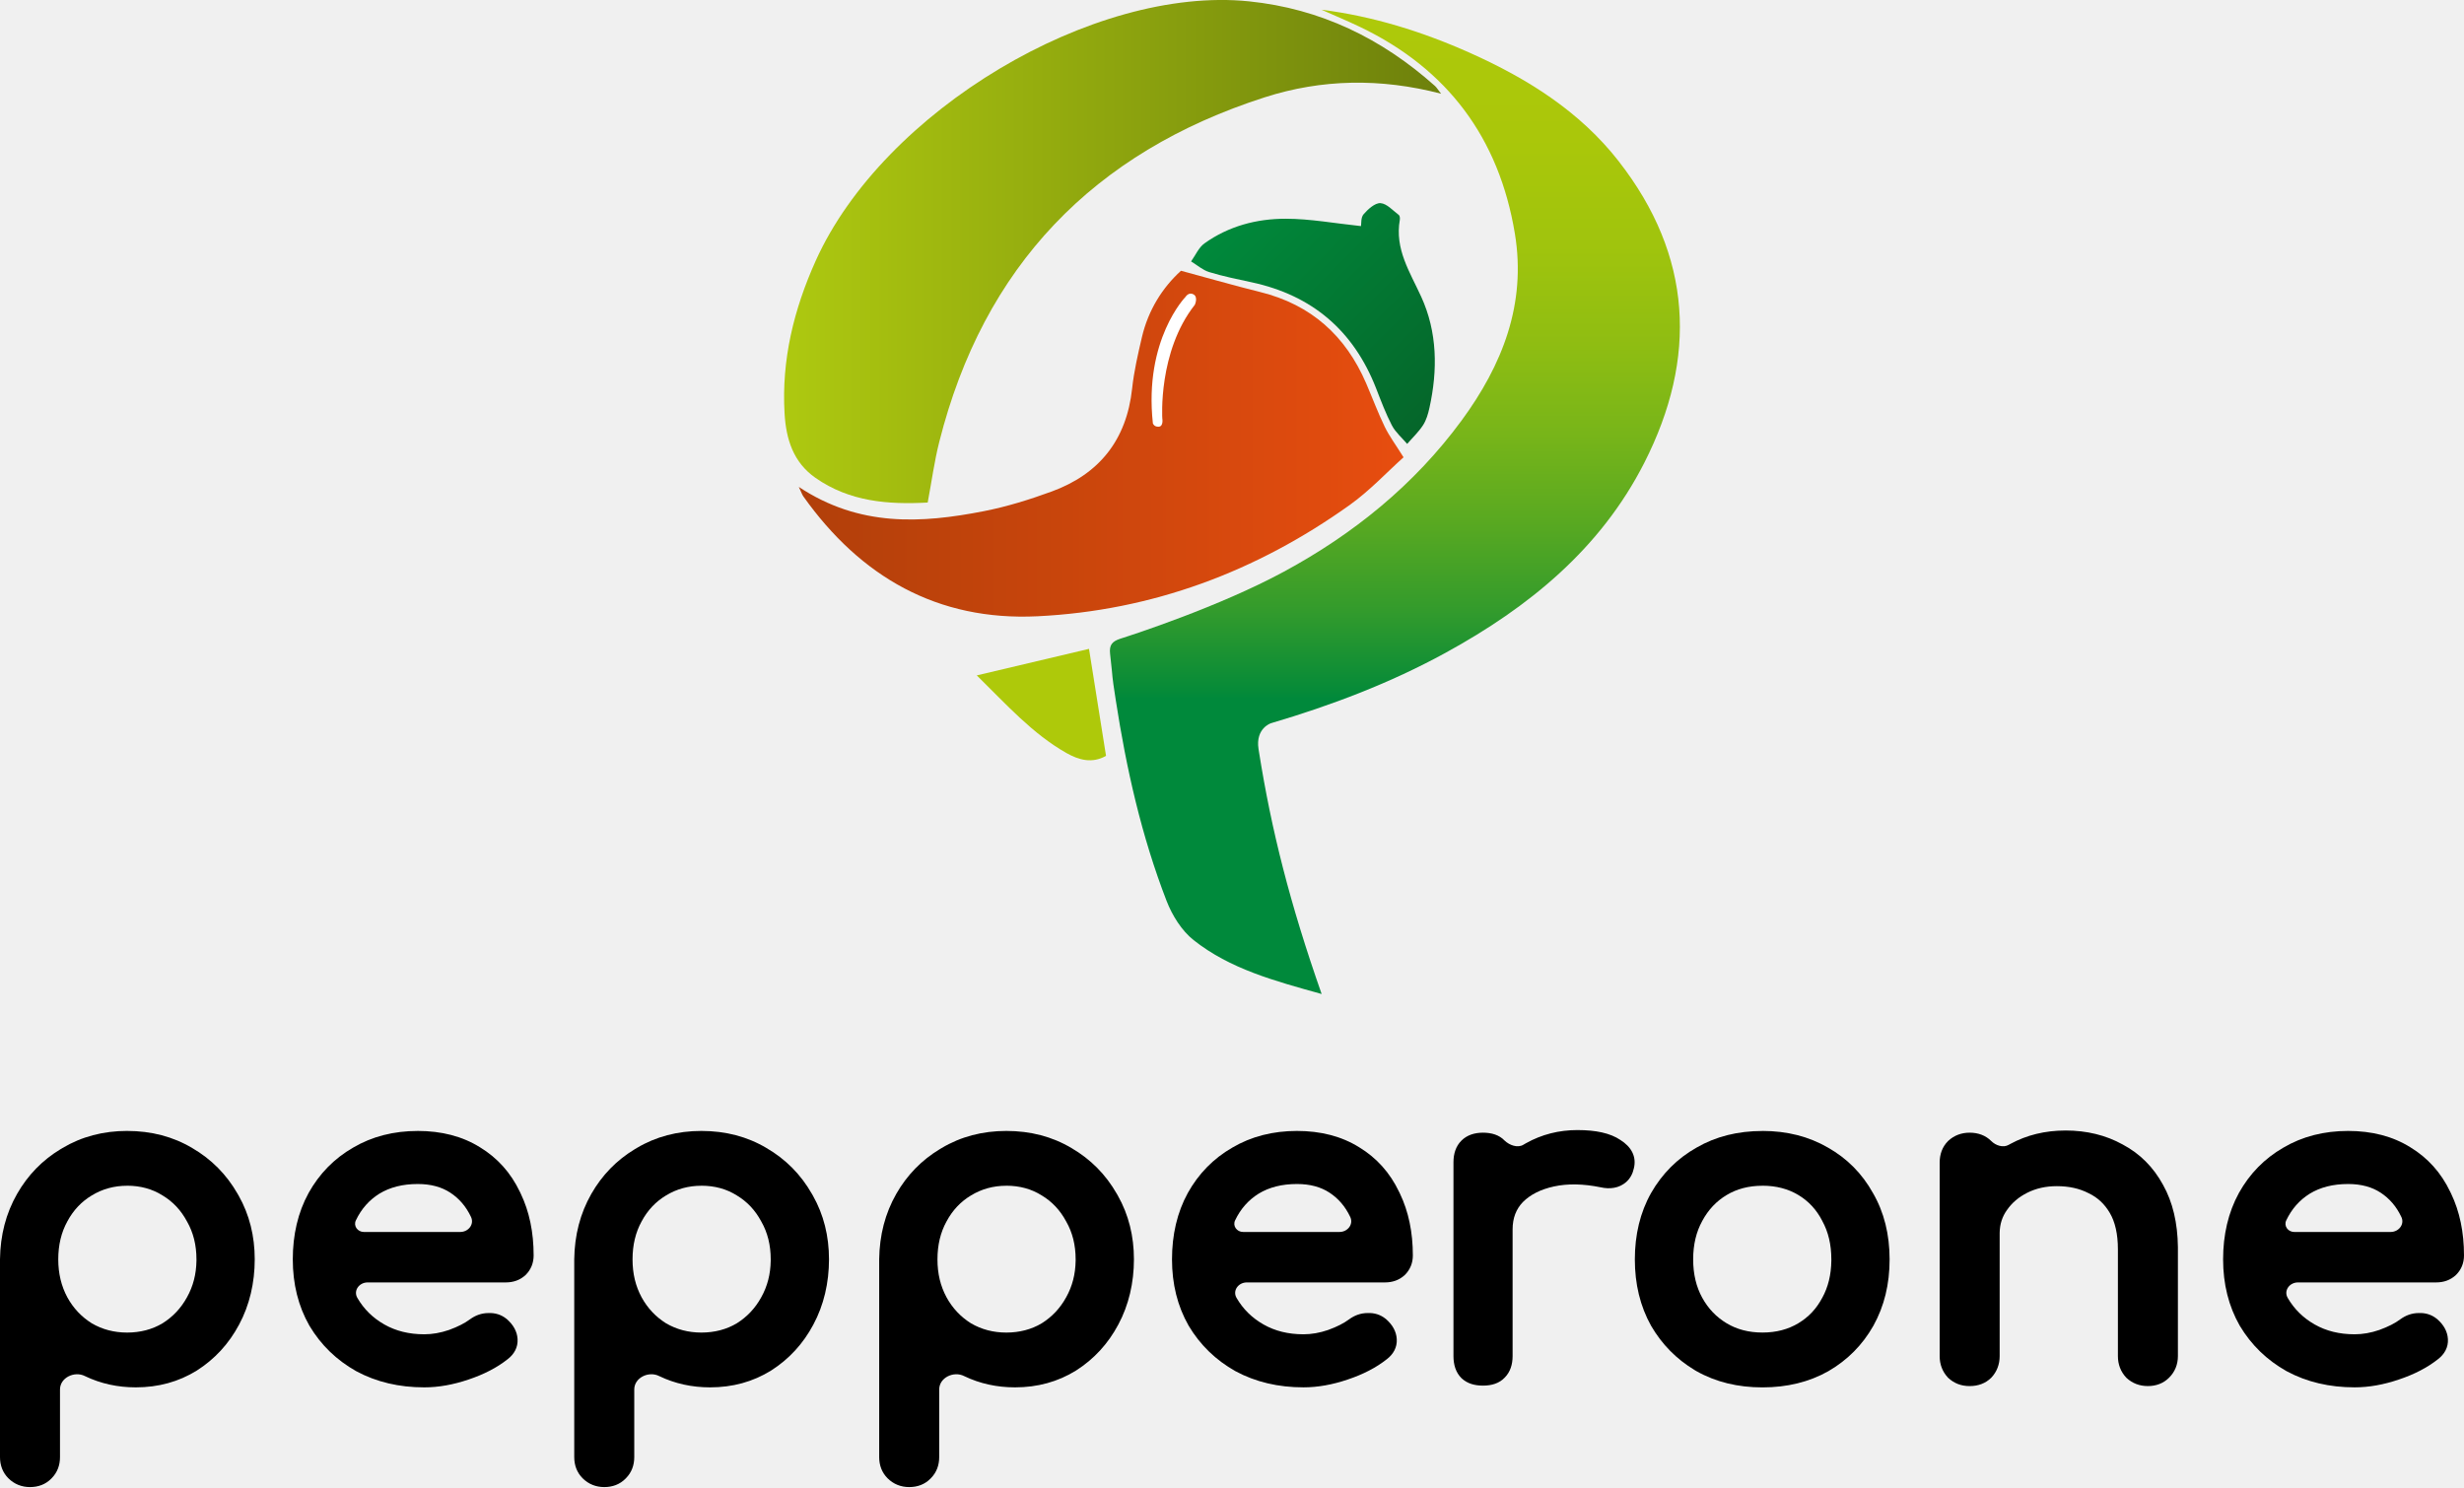
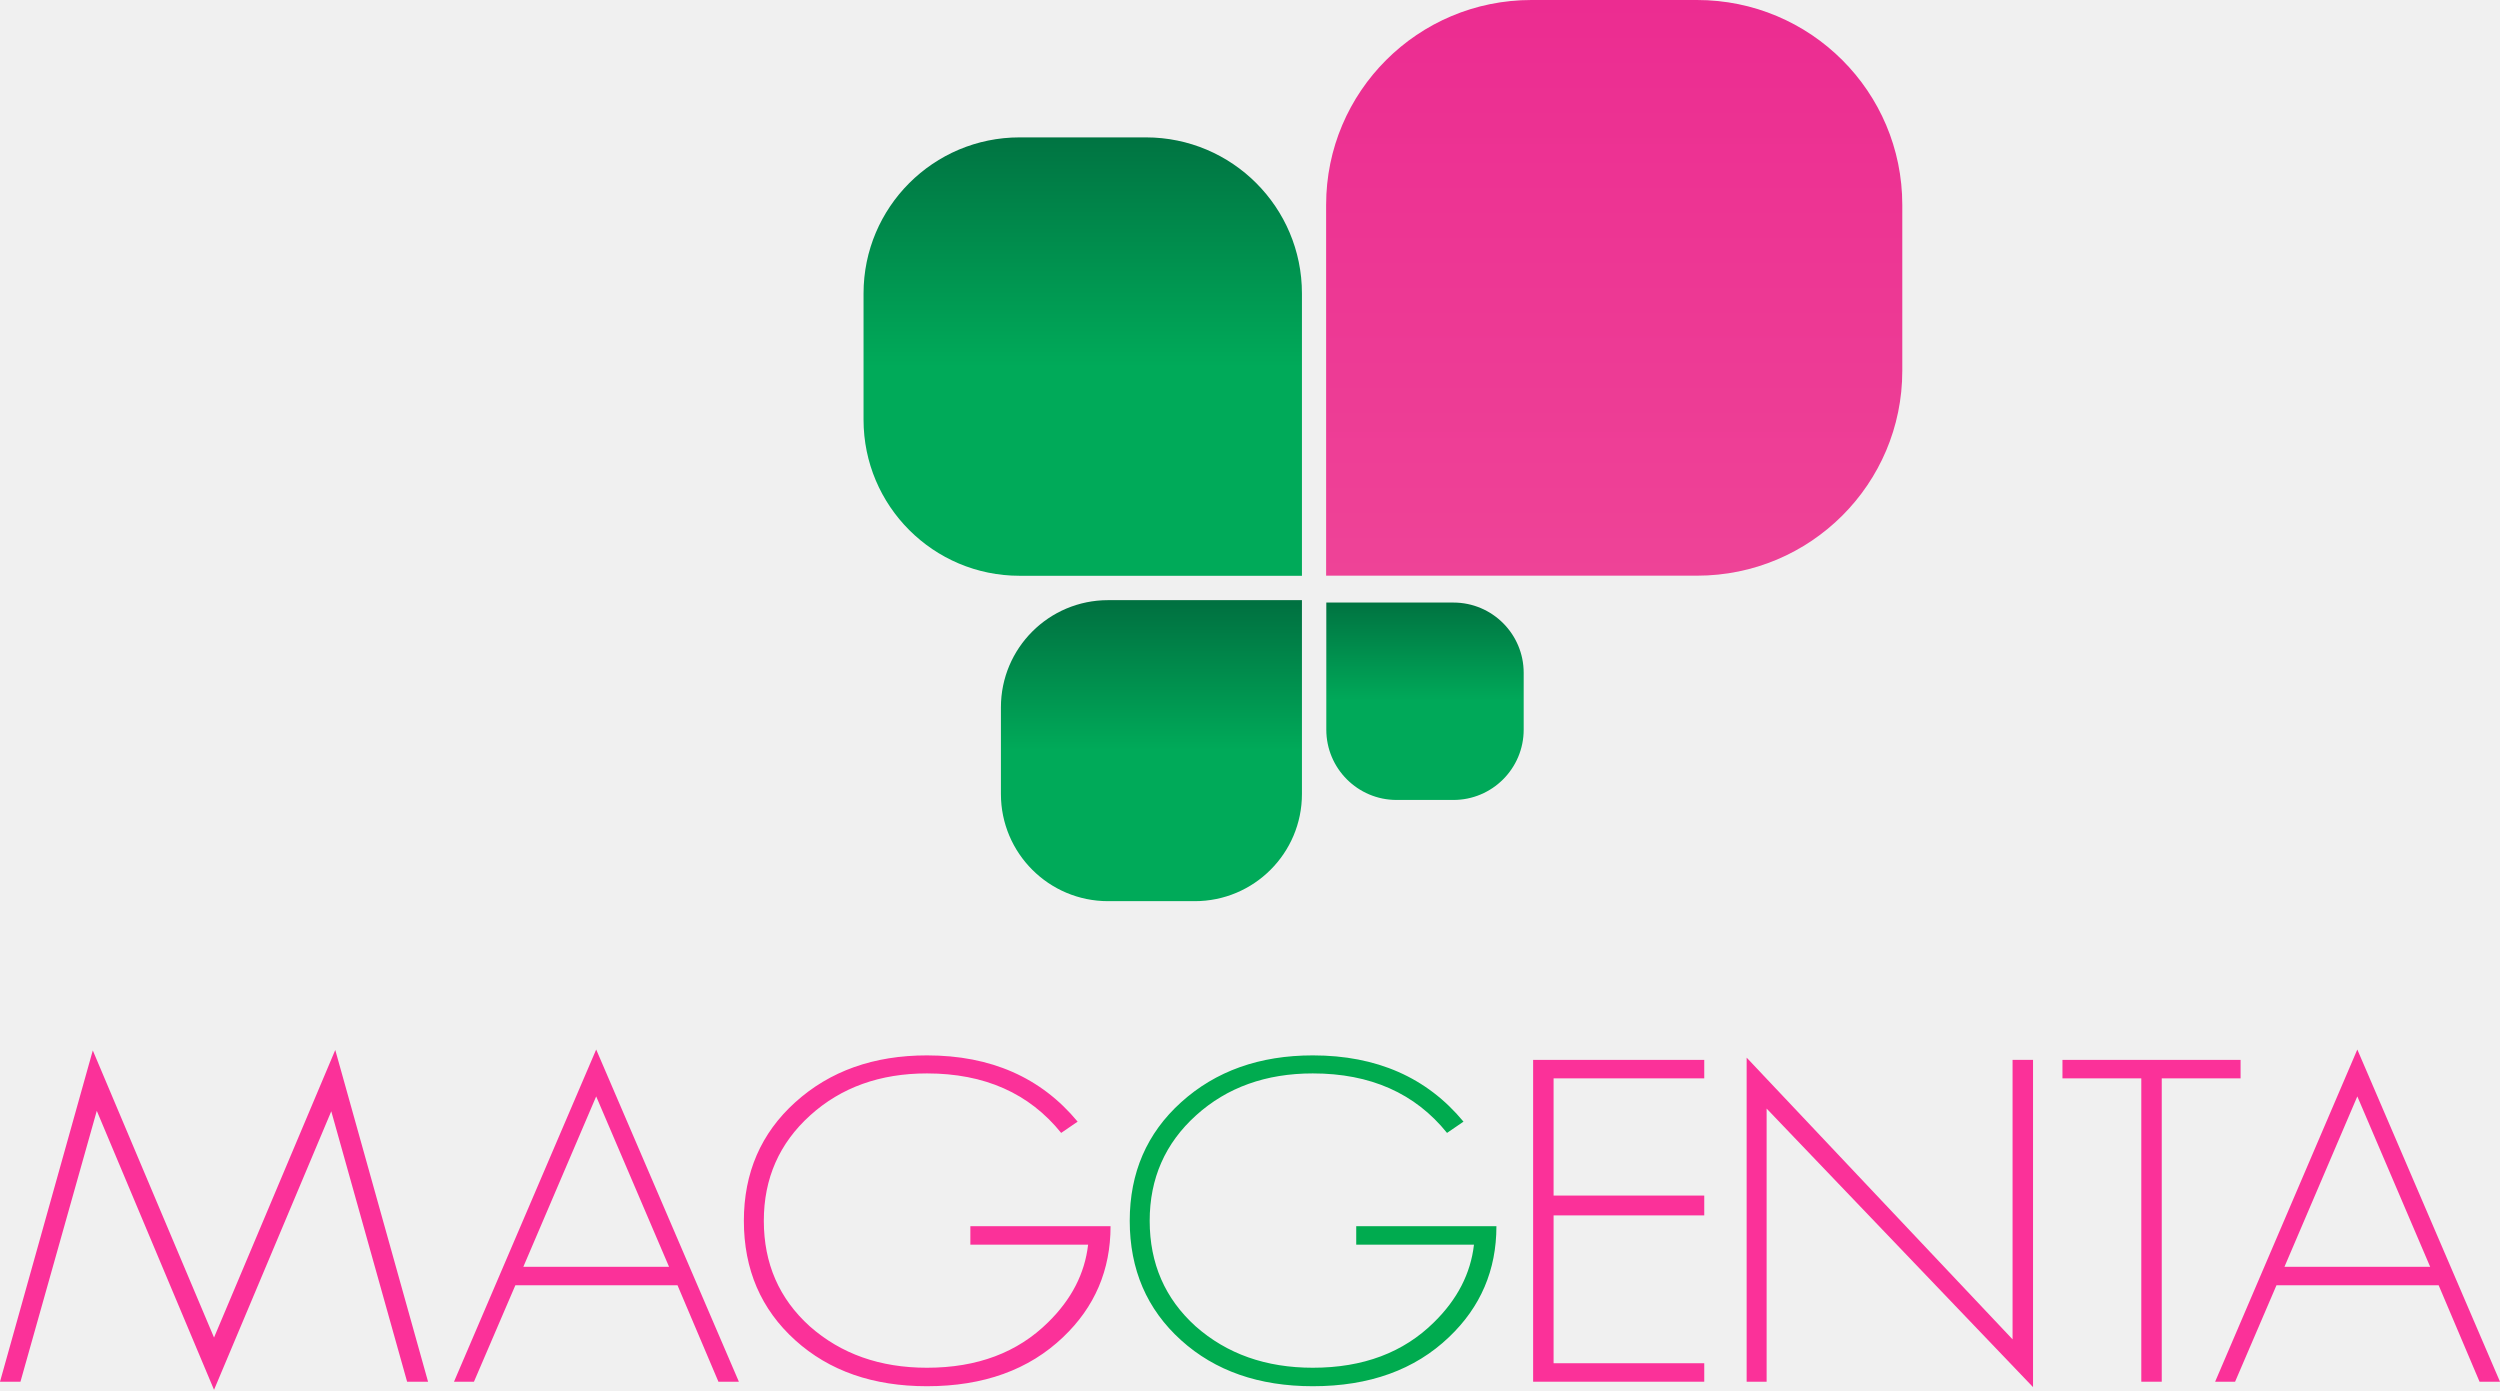
- <svg xmlns="http://www.w3.org/2000/svg" xmlns:xlink="http://www.w3.org/1999/xlink" id="Camada_1" data-name="Camada 1" viewBox="0 0 1675.14 1011.14">
+ <svg xmlns="http://www.w3.org/2000/svg" width="1462" height="813" viewBox="0 0 1462 813" fill="none">
+   <path d="M1462 808.026L1378.56 613.76L1295.41 808.026H1307.08L1331.29 751.618H1426.12L1450.04 808.026H1462ZM1421.15 740.81H1335.96L1378.56 641.177L1421.15 740.81Z" fill="#FB3199" />
+   <path d="M432.096 808.026L348.649 613.76L265.502 808.026H277.169L301.385 751.618H396.205L420.13 808.026H432.096ZM391.25 740.81H306.054L348.649 641.177L391.25 740.81Z" fill="#FB3199" />
+   <path d="M1310.29 630.63V619.823H1206.13V630.63H1252.23V808.026H1264.19V630.63H1310.29Z" fill="#FB3199" />
+   <path d="M1188.92 811.191V619.825H1176.95V783.251L1021.44 618.509V808.028H1033.12V648.294L1188.92 811.191Z" fill="#FB3199" />
+   <path d="M996.647 808.026V797.22H908.538V710.762H996.647V699.164H908.538V630.63H996.647V619.823H896.574V808.026H996.647Z" fill="#FB3199" />
+   <path d="M649.453 717.09H567.469V727.896H636.325C634.38 744.767 626.6 759.878 612.984 773.235C595.09 790.982 571.457 799.856 542.085 799.856C514.662 799.856 491.807 791.774 473.525 775.607C455.628 759.44 446.682 738.879 446.682 713.927C446.682 689.15 455.728 668.589 473.815 652.248C491.904 635.904 514.662 627.734 542.085 627.734C575.736 627.734 601.897 639.331 620.57 662.527L630.197 655.938C608.803 630.106 579.431 617.19 542.085 617.19C510.966 617.19 485.293 626.328 465.063 644.604C445.028 662.703 435.012 685.811 435.012 713.927C435.012 742.394 445.028 765.678 465.063 783.778C484.903 801.702 510.576 810.663 542.085 810.663C575.154 810.663 601.702 801.087 621.736 781.933C640.215 764.359 649.453 742.746 649.453 717.09Z" fill="#FB3199" />
+   <path d="M250.328 808.027L196.062 614.026L125.163 782.195L54.267 614.289L0 808.027H11.961L56.602 649.61L125.163 812.771L193.727 649.874L238.076 808.027H250.328Z" fill="#FB3199" />
+   <path d="M875.107 717.09H793.122V727.896H861.978C860.034 744.767 852.253 759.878 838.638 773.235C820.744 790.982 797.111 799.856 767.739 799.856C740.315 799.856 717.461 791.774 699.178 775.607C681.282 759.44 672.336 738.879 672.336 713.927C672.336 689.15 681.381 668.589 699.469 652.248C717.558 635.904 740.315 627.734 767.739 627.734C801.39 627.734 827.55 639.331 846.224 662.527L855.851 655.938C834.456 630.106 805.085 617.19 767.739 617.19C736.62 617.19 710.946 626.328 690.717 644.604C670.682 662.703 660.666 685.811 660.666 713.927C660.666 742.394 670.682 765.678 690.717 783.778C710.556 801.702 736.23 810.663 767.739 810.663C800.807 810.663 827.356 801.087 847.39 781.933C865.868 764.359 875.107 742.746 875.107 717.09Z" fill="#00AB4F" />
+   <path d="M1112.46 216.869V119.789C1112.46 53.649 1058.81 0 992.387 0H895.591C829.168 0 775.519 53.649 775.519 119.789V336.657H992.387C1058.81 336.657 1112.46 283.008 1112.46 216.869Z" fill="url(#paint0_linear_58_45)" />
+   <path fill-rule="evenodd" clip-rule="evenodd" d="M670.109 80.342H596.265C545.858 80.342 505 121.205 505 171.612V245.451C505 295.858 545.858 336.716 596.265 336.716H761.373V171.612C761.373 121.205 720.515 80.342 670.109 80.342Z" fill="url(#paint1_linear_58_45)" />
+   <path fill-rule="evenodd" clip-rule="evenodd" d="M585.337 413.64V464.347C585.337 498.949 613.392 527 648.004 527H698.706C733.317 527 761.372 498.949 761.372 464.347V350.969H648.004C613.392 350.969 585.337 379.029 585.337 413.64Z" fill="url(#paint2_linear_58_45)" />
+   <path fill-rule="evenodd" clip-rule="evenodd" d="M891.05 426.721V393.467C891.05 370.781 872.655 352.376 849.96 352.376H775.625V426.721C775.625 449.402 794.02 467.812 816.716 467.812H849.96C872.655 467.812 891.05 449.402 891.05 426.721Z" fill="url(#paint3_linear_58_45)" />
  <defs>
-     <style>
-       .cls-1, .cls-2, .cls-3, .cls-4, .cls-5, .cls-6, .cls-7, .cls-8, .cls-9 {
-         stroke-width: 0px;
-       }
- 
-       .cls-1, .cls-4 {
-         fill: #000;
-       }
- 
-       .cls-2 {
-         fill: url(#Gradiente_sem_nome_195);
-       }
- 
-       .cls-3 {
-         fill: url(#Gradiente_sem_nome_37);
-       }
- 
-       .cls-4 {
-         fill-rule: evenodd;
-       }
- 
-       .cls-5 {
-         fill: url(#Gradiente_sem_nome_92);
-       }
- 
-       .cls-6 {
-         fill: url(#Gradiente_sem_nome_200-2);
-       }
- 
-       .cls-7 {
-         fill: #fff;
-       }
- 
-       .cls-8 {
-         fill: url(#Gradiente_sem_nome_200);
-       }
- 
-       .cls-9 {
-         fill: #aec90a;
-       }
-     </style>
-     <linearGradient id="Gradiente_sem_nome_195" data-name="Gradiente sem nome 195" x1="533.06" y1="171.05" x2="979.7" y2="171.05" gradientUnits="userSpaceOnUse">
-       <stop offset="0" stop-color="#aec910" />
-       <stop offset=".99" stop-color="#6e810c" />
+     <linearGradient id="paint0_linear_58_45" x1="943.989" y1="0" x2="943.989" y2="336.657" gradientUnits="userSpaceOnUse">
+       <stop stop-color="#EC2C91" />
+       <stop offset="1" stop-color="#EE4397" />
    </linearGradient>
-     <linearGradient id="Gradiente_sem_nome_37" data-name="Gradiente sem nome 37" x1="543.08" y1="301.7" x2="954.22" y2="301.7" gradientUnits="userSpaceOnUse">
-       <stop offset="0" stop-color="#b13f0a" />
-       <stop offset="1" stop-color="#e74d0f" />
+     <linearGradient id="paint1_linear_58_45" x1="633.187" y1="336.716" x2="633.187" y2="80.342" gradientUnits="userSpaceOnUse">
+       <stop offset="0.476" stop-color="#00AA59" />
+       <stop offset="1" stop-color="#007442" />
    </linearGradient>
-     <linearGradient id="Gradiente_sem_nome_200" data-name="Gradiente sem nome 200" x1="948.33" y1="675.89" x2="948.33" y2="6.6" gradientUnits="userSpaceOnUse">
-       <stop offset=".3" stop-color="#00893b" />
-       <stop offset=".31" stop-color="#078b38" />
-       <stop offset=".39" stop-color="#339b2c" />
-       <stop offset=".48" stop-color="#59a921" />
-       <stop offset=".57" stop-color="#78b519" />
-       <stop offset=".66" stop-color="#8fbd12" />
-       <stop offset=".76" stop-color="#a0c40d" />
-       <stop offset=".87" stop-color="#aac70a" />
-       <stop offset="1" stop-color="#aec90a" />
+     <linearGradient id="paint2_linear_58_45" x1="673.355" y1="527" x2="673.355" y2="350.969" gradientUnits="userSpaceOnUse">
+       <stop offset="0.5" stop-color="#00AA59" />
+       <stop offset="1" stop-color="#007040" />
    </linearGradient>
-     <linearGradient id="Gradiente_sem_nome_200-2" data-name="Gradiente sem nome 200" x1="898.53" y1="675.91" x2="898.53" y2="675.89" xlink:href="#Gradiente_sem_nome_200" />
-     <linearGradient id="Gradiente_sem_nome_92" data-name="Gradiente sem nome 92" x1="851.26" y1="132.84" x2="988.45" y2="270.04" gradientUnits="userSpaceOnUse">
-       <stop offset="0" stop-color="#00893b" />
-       <stop offset="1" stop-color="#05662a" />
+     <linearGradient id="paint3_linear_58_45" x1="833.338" y1="467.812" x2="833.338" y2="352.376" gradientUnits="userSpaceOnUse">
+       <stop offset="0.5" stop-color="#00A959" />
+       <stop offset="1" stop-color="#007341" />
    </linearGradient>
  </defs>
-   <g>
-     <path class="cls-2" d="M979.69,63.71c-41.21-10.72-81.1-9.97-119.78,2.43-116.53,37.38-191.34,115.04-221.4,234.51-3.3,13.09-5.1,26.57-7.82,41.06-26.85,1.48-53.09-.55-76.28-16.77-15.07-10.54-20-26.24-21.02-43.72-2.14-36.5,6.25-70.74,21.15-103.88C600.46,75.28,743.4-9.88,849.1.91c48.6,4.97,90.21,25.22,126.39,57.47,1.25,1.12,2.13,2.66,4.22,5.34h-.01Z" />
-     <path class="cls-3" d="M543.08,331.1c41.25,27.34,83.32,24.78,125.74,16.49,15.68-3.06,31.17-7.89,46.19-13.39,32.43-11.88,50.9-35.14,54.66-70,1.27-11.75,3.96-23.41,6.66-34.95,4.31-18.41,13.99-33.74,26.56-45.14,18.87,5.09,36.36,10.12,54,14.5,34.52,8.57,57.98,29.73,71.9,62.07,4.23,9.84,7.97,19.92,12.62,29.53,3.1,6.38,7.44,12.16,12.79,20.73-11.24,10.06-22.94,22.67-36.64,32.46-63.47,45.31-134.25,71.83-212.23,75.64-67.88,3.31-120.28-26.7-159.2-81.54-.79-1.11-1.2-2.48-3.06-6.4h0Z" />
-     <g>
-       <path class="cls-8" d="M1100.55,109.74c-26.51-34.01-62.27-56.4-101.2-73.79-32.3-14.43-65.85-24.92-100.98-29.35h0c8.74,3.89,17.59,7.57,26.22,11.7,59.49,28.51,94.57,75.58,105.29,140.53,7.92,47.95-8.54,89.44-36.34,127.25-32.11,43.67-73.54,77.17-120.71,102.65-44.3,23.97-103.3,43.05-110.56,45.36-.23.07-.46.14-.68.22-.04.01-.07.02-.07.02h0c-5.5,1.85-7.52,4.27-6.82,10.36,2.35,20.56.69,10.86,3.84,31.28,7.18,46.59,17.5,92.53,34.54,136.58,3.82,9.88,10.25,20.24,18.39,26.69,24.75,19.61,54.87,27.69,87.05,36.65-21.53-61.31-34.15-111.39-42.61-164.64-.05-.32-.1-.63-.15-.93-.06-.36-.11-.73-.17-1.09-2.14-14.05,8.42-17.45,8.42-17.45,41.15-12.15,81.11-27.28,118.84-47.95,56.54-30.98,105.26-70.63,135.01-129.13,36.31-71.41,32.75-140.73-17.32-204.95Z" />
-       <path class="cls-6" d="M898.53,675.89h0s0,0,0,.01h0Z" />
-     </g>
-     <path class="cls-5" d="M925.27,153.72c.28-1.54-.17-5.8,1.74-8.01,3.01-3.46,7.76-7.82,11.5-7.58,4.34.28,8.44,5.03,12.49,8.06.67.51.84,2.23.66,3.28-3.53,19.84,6.81,35.39,14.55,52.31,10.99,24.02,11.29,49.81,5.59,75.53-.9,4.08-2.12,8.36-4.35,11.79-3.01,4.63-7.15,8.52-10.79,12.74-3.52-4.15-7.9-7.86-10.37-12.56-4.23-8.11-7.45-16.78-10.8-25.34-15.3-39.12-43.38-63.11-84.43-71.96-9.72-2.1-19.51-4.08-29-6.98-4.43-1.36-8.23-4.77-12.31-7.25,2.99-4.15,5.17-9.46,9.13-12.28,16.4-11.73,35.49-16.76,55.21-16.74,16.61.01,33.21,3.13,51.19,5.01v-.03Z" />
-     <path class="cls-9" d="M740.36,441.21c3.91,24.61,7.71,48.44,11.57,72.74-9.33,5.3-18.32,2.96-26.97-1.95-23.26-13.22-40.74-33.01-60.91-52.76,26.57-6.28,51.23-12.11,76.31-18.04h0Z" />
-     <path class="cls-7" d="M790.19,284.63s-3.03-45.55,22.09-77.36c0,0,2.43-5.2-.84-7.08s-5.42,1.62-5.42,1.62c0,0-28.43,29-22.24,86.05,0,0,.77,2.52,4.04,2.27,3.27-.24,2.38-5.5,2.38-5.5Z" />
-   </g>
-   <g>
-     <path class="cls-4" d="M86.44,769c16.38,0,31.18,3.84,44.26,11.63,12.99,7.55,23.29,17.94,30.83,31.11l.72,1.25c7.31,12.96,10.93,27.44,10.93,43.33s-3.52,31.15-10.65,44.38c-6.91,12.98-16.48,23.41-28.68,31.19l-.03.02-.03.02c-12.31,7.64-26.17,11.42-41.45,11.42-12.35,0-23.86-2.52-34.46-7.6l-.12-.06c-7.14-3.64-16.97,1.07-16.97,9.09v45.99c0,5.51-1.79,10.42-5.57,14.27l-.37.38c-3.85,3.91-8.83,5.74-14.46,5.74s-10.7-2-14.7-5.99C1.83,1001.29,0,996.33,0,990.76v-134.51c.21-16.35,4.05-31.22,11.62-44.46,7.3-12.78,17.2-22.95,29.64-30.45l1.21-.72c13.07-7.79,27.77-11.63,43.97-11.63ZM86.44,806.26c-8.89,0-16.86,2.21-24.04,6.59h-.02s-.02.02-.02.02c-6.99,4.2-12.52,10.05-16.61,17.69v.02s-.02.02-.02.02c-4.04,7.37-6.12,15.9-6.12,25.73,0,9.6,2.07,18.15,6.14,25.75,4.07,7.42,9.6,13.3,16.63,17.71,7.18,4.19,15.16,6.31,24.06,6.31s17.08-2.13,24.03-6.29c7.05-4.42,12.6-10.31,16.68-17.76v-.02s.02-.02.02-.02c4.11-7.36,6.26-15.58,6.39-24.8v-.89c0-9.79-2.16-18.29-6.36-25.64l-.04-.07-.04-.07c-4.08-7.64-9.61-13.49-16.61-17.69l-.04-.02-.04-.03c-6.94-4.34-14.88-6.56-23.99-6.56Z" />
-     <path class="cls-4" d="M476.86,769c16.38,0,31.18,3.84,44.26,11.63,13,7.55,23.29,17.94,30.82,31.11l.72,1.25c7.31,12.96,10.93,27.44,10.93,43.33s-3.52,31.15-10.65,44.38c-6.91,12.98-16.48,23.41-28.68,31.19l-.03.02-.03.02c-12.31,7.64-26.17,11.42-41.45,11.42-12.35,0-23.86-2.52-34.46-7.6l-.12-.06c-7.14-3.64-16.97,1.07-16.97,9.09v45.99c0,5.51-1.79,10.42-5.57,14.27l-.37.38c-3.85,3.91-8.83,5.74-14.46,5.74s-10.71-2-14.7-5.99c-3.87-3.87-5.7-8.83-5.7-14.4v-134.51c.21-16.35,4.05-31.22,11.61-44.46,7.3-12.78,17.2-22.95,29.64-30.45l1.21-.72c13.07-7.79,27.77-11.63,43.97-11.63ZM476.86,806.26c-8.89,0-16.86,2.21-24.04,6.59h-.02s-.02.02-.02.02c-6.99,4.2-12.52,10.05-16.61,17.69v.02s-.02.02-.02.02c-4.04,7.37-6.12,15.9-6.12,25.73s2.07,18.15,6.14,25.75c4.07,7.42,9.6,13.3,16.63,17.71,7.18,4.19,15.16,6.31,24.06,6.31s17.09-2.13,24.03-6.29c7.05-4.42,12.6-10.31,16.67-17.76v-.02s.02-.02.02-.02c4.11-7.36,6.26-15.58,6.39-24.8v-.89c0-9.79-2.16-18.29-6.36-25.64l-.04-.07-.04-.07c-4.08-7.64-9.61-13.49-16.6-17.69l-.04-.02-.04-.03c-6.94-4.34-14.88-6.56-23.99-6.56Z" />
-     <path class="cls-4" d="M684.17,769c16.38,0,31.18,3.84,44.26,11.63,13,7.55,23.29,17.94,30.82,31.11l.72,1.25c7.31,12.96,10.93,27.44,10.93,43.33s-3.52,31.15-10.65,44.38c-6.91,12.98-16.48,23.41-28.68,31.19l-.03.02-.03.02c-12.31,7.64-26.17,11.42-41.45,11.42-12.35,0-23.86-2.52-34.46-7.6l-.12-.06c-7.14-3.64-16.97,1.07-16.97,9.09v45.99c0,5.51-1.79,10.42-5.57,14.27l-.37.38c-3.85,3.91-8.83,5.74-14.46,5.74s-10.71-2-14.7-5.99c-3.87-3.87-5.7-8.83-5.7-14.4v-134.51c.21-16.35,4.05-31.22,11.61-44.46,7.3-12.78,17.2-22.95,29.64-30.45l1.21-.72c13.07-7.79,27.77-11.63,43.97-11.63ZM684.17,806.26c-8.89,0-16.86,2.21-24.04,6.59h-.02s-.02.02-.02.02c-6.99,4.2-12.52,10.05-16.61,17.69v.02s-.03.02-.03.02c-4.04,7.37-6.12,15.9-6.12,25.73s2.07,18.15,6.14,25.75c4.07,7.42,9.6,13.3,16.63,17.71,7.18,4.19,15.16,6.31,24.06,6.31s17.09-2.13,24.03-6.29c7.05-4.42,12.6-10.31,16.67-17.76v-.02s.02-.02.02-.02c4.11-7.36,6.26-15.58,6.39-24.8v-.89c0-9.79-2.16-18.29-6.36-25.64l-.04-.07-.04-.07c-4.09-7.64-9.61-13.49-16.6-17.69l-.04-.02-.04-.03c-6.94-4.34-14.89-6.56-23.99-6.56Z" />
-     <path class="cls-4" d="M284.01,769c16.12,0,30.3,3.62,42.29,11.1,11.9,7.23,20.94,17.34,27.08,30.19l.58,1.19c5.94,12.37,8.83,26.48,8.83,42.19,0,5.1-1.81,9.63-5.4,13.22l-.08.08-.08.07c-3.68,3.39-8.28,4.96-13.36,4.96h-93.95c-5.73,0-9.85,5.56-6.97,10.52,4.43,7.62,10.52,13.63,18.36,18.08,7.74,4.4,16.74,6.67,27.13,6.67,5.45,0,11.05-.97,16.82-2.95,6.13-2.24,10.8-4.66,14.16-7.18l.05-.03c3.73-2.73,7.91-4.24,12.43-4.28,4.62-.23,8.87,1.05,12.43,3.93l.35.29.08.07c4.12,3.64,6.82,8.13,7.11,13.45.31,5.62-2.33,10.24-6.74,13.63h0c-7.27,5.77-16.2,10.36-26.67,13.85-10.3,3.5-20.32,5.3-30.03,5.3-17.09,0-32.53-3.61-46.18-10.96l-.04-.02-.04-.02c-13.38-7.53-23.99-17.81-31.75-30.82l-.03-.04-.02-.04c-7.59-13.28-11.32-28.37-11.32-45.11s3.51-31.94,10.69-45.03v-.03c7.34-13.19,17.45-23.53,30.28-30.91,12.91-7.62,27.63-11.36,44-11.36ZM284.01,805.08c-10.39,0-19.01,2.27-26.08,6.57-6.96,4.35-12.26,10.34-15.96,18.09v.02s-.02.02-.02.02c-1.86,3.81,1.18,7.91,5.42,7.91h65.54c5.57,0,9.71-5.27,7.27-10.28v-.02s-.02-.02-.02-.02c-3.34-7.03-8.01-12.44-14.02-16.39-5.85-3.84-13.13-5.9-22.12-5.9Z" />
-     <path class="cls-4" d="M881.74,769c16.13,0,30.3,3.62,42.29,11.1,11.9,7.23,20.94,17.34,27.07,30.19l.59,1.19c5.94,12.37,8.83,26.48,8.83,42.19,0,5.1-1.81,9.63-5.41,13.22l-.08.08-.08.07c-3.68,3.39-8.28,4.96-13.37,4.96h-93.95c-5.73,0-9.85,5.56-6.97,10.52,4.43,7.62,10.52,13.63,18.36,18.08,7.74,4.4,16.74,6.67,27.13,6.67,5.44,0,11.04-.96,16.81-2.95,6.14-2.24,10.81-4.66,14.17-7.19l.05-.03c3.73-2.73,7.91-4.24,12.43-4.28,4.62-.23,8.87,1.05,12.43,3.93l.34.29.09.07c4.12,3.64,6.82,8.13,7.11,13.45.32,5.62-2.33,10.24-6.73,13.63h0c-7.27,5.77-16.2,10.36-26.67,13.85-10.3,3.5-20.32,5.3-30.03,5.3-17.09,0-32.52-3.61-46.17-10.96l-.04-.02-.04-.02c-13.38-7.53-23.99-17.81-31.75-30.82l-.03-.04-.02-.04c-7.59-13.28-11.32-28.37-11.32-45.11s3.51-31.94,10.69-45.03v-.03c7.34-13.19,17.45-23.53,30.28-30.91,12.91-7.62,27.63-11.36,44-11.36ZM881.74,805.08c-10.39,0-19.01,2.27-26.07,6.57-6.96,4.35-12.26,10.34-15.96,18.09v.02s-.02.02-.02.02c-1.86,3.81,1.18,7.91,5.42,7.91h65.54c5.57,0,9.71-5.27,7.27-10.28v-.02s-.02-.02-.02-.02c-3.34-7.03-8.01-12.44-14.02-16.39-5.84-3.84-13.13-5.9-22.12-5.9Z" />
-     <path class="cls-4" d="M1198.21,769c16.54,0,31.42,3.72,44.5,11.31,13.06,7.37,23.29,17.72,30.64,30.95,7.58,13.1,11.29,28.18,11.29,45.07s-3.62,31.78-10.99,45.06v.02s-.02.02-.02.02c-7.35,13.02-17.57,23.34-30.58,30.89l-.03.02-.03.02c-13.09,7.39-28.08,11.01-44.8,11.01s-31.7-3.62-44.8-11.01l-.03-.02-1.24-.73c-12.42-7.48-22.32-17.54-29.63-30.12l-.03-.04-.02-.04c-7.38-13.27-11-28.34-11-45.06s3.62-31.99,11.02-45.09h0s0-.02,0-.02c7.55-13.2,17.87-23.54,30.91-30.9,13.09-7.59,28.08-11.31,44.8-11.31ZM1198.21,806.26c-9.36,0-17.43,2.15-24.36,6.31-7,4.2-12.52,10.05-16.61,17.68l-.02.02v.02c-4.04,7.36-6.13,15.98-6.13,26.02s2.09,18.67,6.12,26.02c4.07,7.44,9.61,13.22,16.63,17.44,6.93,4.16,15,6.31,24.36,6.31s17.43-2.15,24.37-6.31c7.01-4.2,12.41-9.95,16.29-17.35l.03-.04.03-.04c3.9-7.13,5.98-15.44,6.11-25.09v-.94c0-10.05-2.08-18.67-6.11-26.02l-.03-.07-.03-.07c-3.89-7.59-9.3-13.42-16.27-17.6-6.94-4.16-15-6.31-24.37-6.31Z" />
-     <path class="cls-4" d="M1596.37,769c16.12,0,30.29,3.62,42.28,11.1,11.9,7.23,20.94,17.34,27.08,30.19l.59,1.19c5.93,12.37,8.82,26.48,8.82,42.19,0,5.1-1.81,9.63-5.41,13.22l-.08.08-.08.07c-3.68,3.39-8.27,4.96-13.36,4.96h-93.96c-5.73,0-9.85,5.56-6.96,10.52,4.43,7.62,10.52,13.63,18.36,18.08,7.75,4.4,16.73,6.67,27.13,6.67,5.44,0,11.04-.96,16.8-2.95,6.15-2.24,10.81-4.66,14.18-7.19l.04-.03c3.74-2.73,7.91-4.24,12.43-4.28,4.62-.23,8.87,1.05,12.43,3.93l.35.29.08.07c4.13,3.64,6.82,8.13,7.12,13.45.31,5.62-2.34,10.24-6.74,13.63h0c-7.27,5.77-16.2,10.36-26.67,13.85-10.3,3.5-20.32,5.3-30.03,5.3-17.1,0-32.53-3.61-46.18-10.96l-.04-.02-.04-.02c-13.38-7.53-23.99-17.81-31.76-30.82l-.03-.04-.03-.04c-7.58-13.28-11.32-28.37-11.32-45.11s3.51-31.94,10.69-45.03h0v-.03c7.33-13.19,17.44-23.53,30.27-30.91,12.91-7.62,27.63-11.36,44-11.36ZM1596.37,805.08c-10.39,0-19.02,2.27-26.08,6.57-6.96,4.35-12.26,10.34-15.96,18.09v.02s-.02.02-.02.02c-1.86,3.81,1.18,7.91,5.41,7.91h65.53c5.57,0,9.71-5.27,7.27-10.28v-.02s-.03-.02-.03-.02c-3.34-7.03-8.01-12.44-14.02-16.39-5.84-3.84-13.13-5.9-22.11-5.9Z" />
-     <path class="cls-1" d="M1404.24,768.7c14.35,0,27.34,3.13,38.83,9.5,11.73,6.2,20.9,15.4,27.46,27.44,6.63,11.81,9.92,25.99,10.11,42.31v1.59s0,72.53,0,72.53c0,5.69-2,10.7-5.99,14.7-3.87,3.87-8.83,5.7-14.41,5.7s-10.54-1.82-14.56-5.57l-.14-.13-.12-.14c-3.75-4.02-5.57-8.99-5.57-14.57v-72.53c0-10.59-1.95-18.71-5.47-24.72-3.61-6.19-8.41-10.62-14.46-13.48l-.08-.04-.09-.04c-6-3.09-13.09-4.71-21.43-4.71-7.51,0-14.15,1.52-20.01,4.45-5.94,2.97-10.53,6.91-13.9,11.81l-.03.04-.03.04c-3.12,4.37-4.79,9.45-4.89,15.41v.68s0,83.1,0,83.1c0,5.57-1.82,10.55-5.57,14.57l-.06.07-.07.07c-3.92,3.92-9,5.7-14.7,5.7s-10.54-1.82-14.56-5.57l-.13-.13-.13-.14c-3.75-4.02-5.57-8.99-5.57-14.57v-131.49c0-5.69,1.77-10.78,5.7-14.7l.06-.07.07-.06c4.02-3.75,9-5.57,14.56-5.57,5.7,0,10.79,1.78,14.7,5.7,3.04,3.04,8.06,4.71,11.79,2.6.34-.19.67-.38,1.01-.56,11.28-6.17,23.87-9.21,37.66-9.21Z" />
-     <path class="cls-1" d="M1072.53,768.41c12.13,0,22.14,1.98,29.16,6.77,3.44,2.19,6.29,4.9,7.99,8.28,1.73,3.46,2.02,7.19,1.1,10.93-.79,3.64-2.44,6.88-5.22,9.33l-.03.03c-2.34,2.05-5.11,3.34-8.18,3.89-2.96.54-6.03.38-9.12-.32-12.02-2.44-22.54-2.57-31.68-.6-9.22,1.99-16.17,5.6-21.18,10.59-4.62,4.79-7.03,10.87-7.03,18.66v86.09c0,5.62-1.52,10.74-5.28,14.57-3.73,4.03-9.06,5.54-14.82,5.54s-10.69-1.4-14.54-4.96l-.09-.07-.07-.08c-3.88-3.88-5.41-9.18-5.41-14.99v-131.79c0-5.69,1.56-10.86,5.41-14.7,3.84-3.84,9.01-5.4,14.69-5.4s10.98,1.47,14.7,5.4c3.29,3.13,8.78,5.16,12.68,2.83.6-.36,1.22-.72,1.84-1.07,10.67-5.97,22.38-8.94,35.05-8.94Z" />
-   </g>
</svg>
